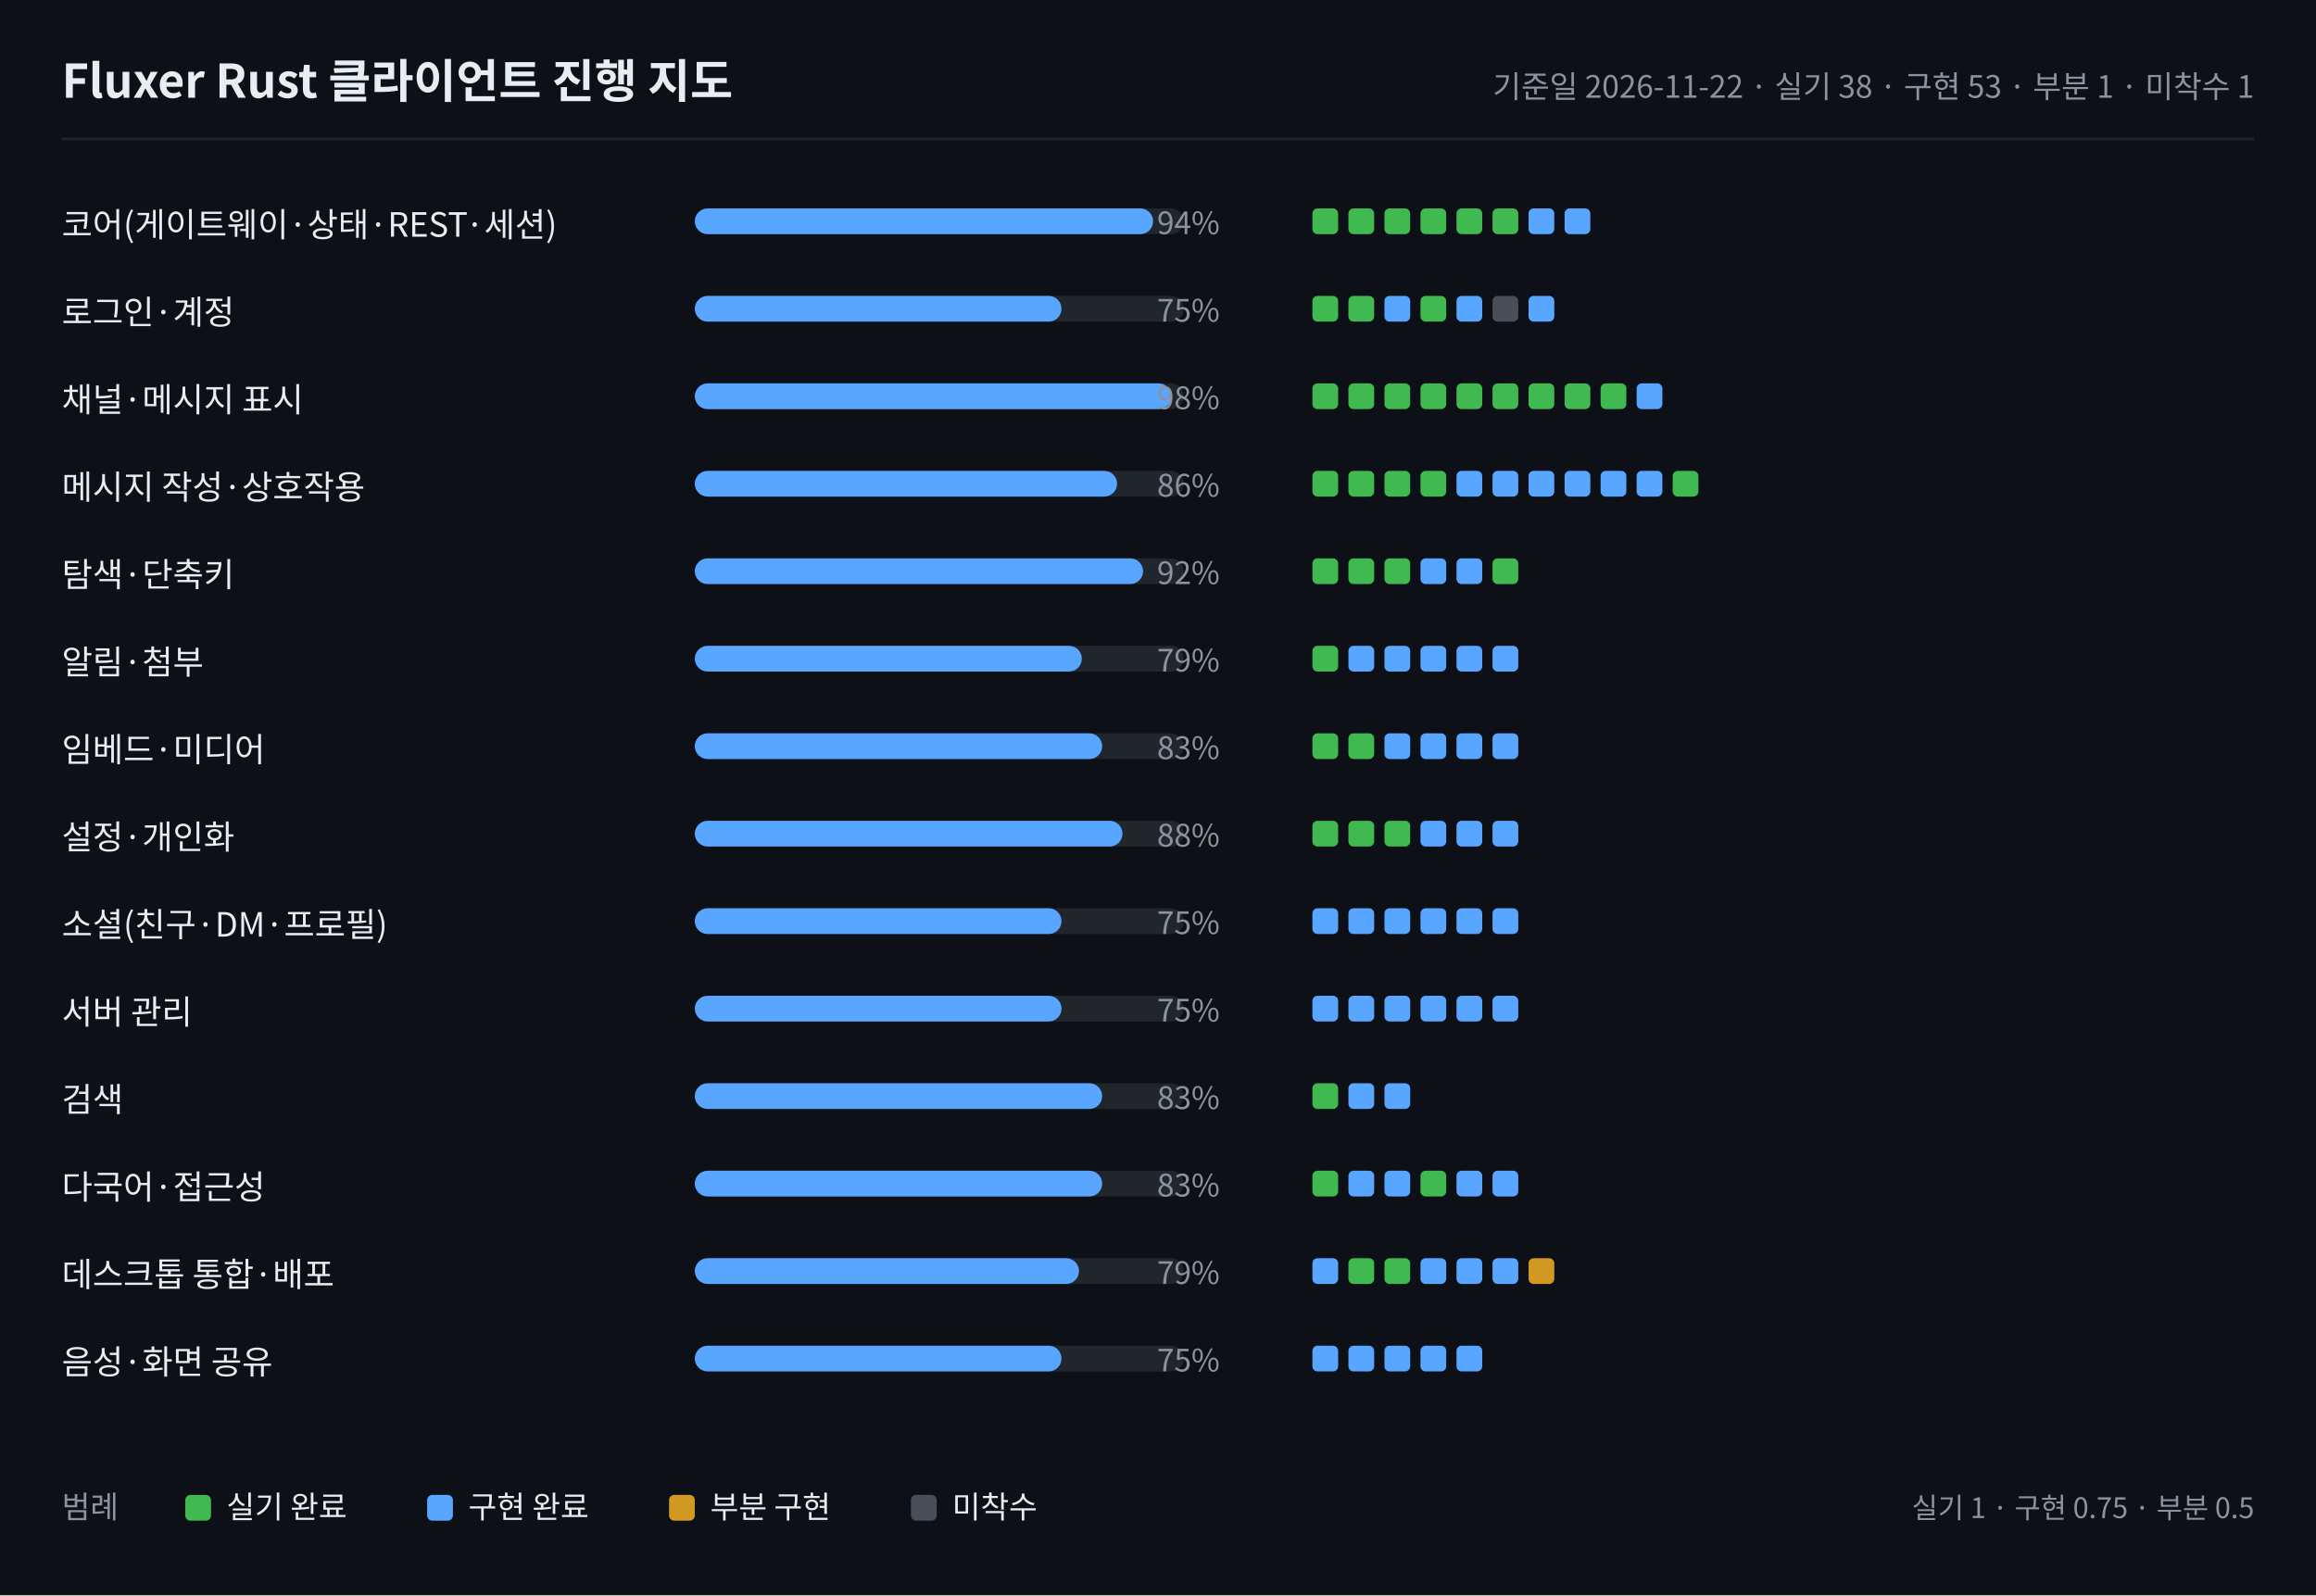
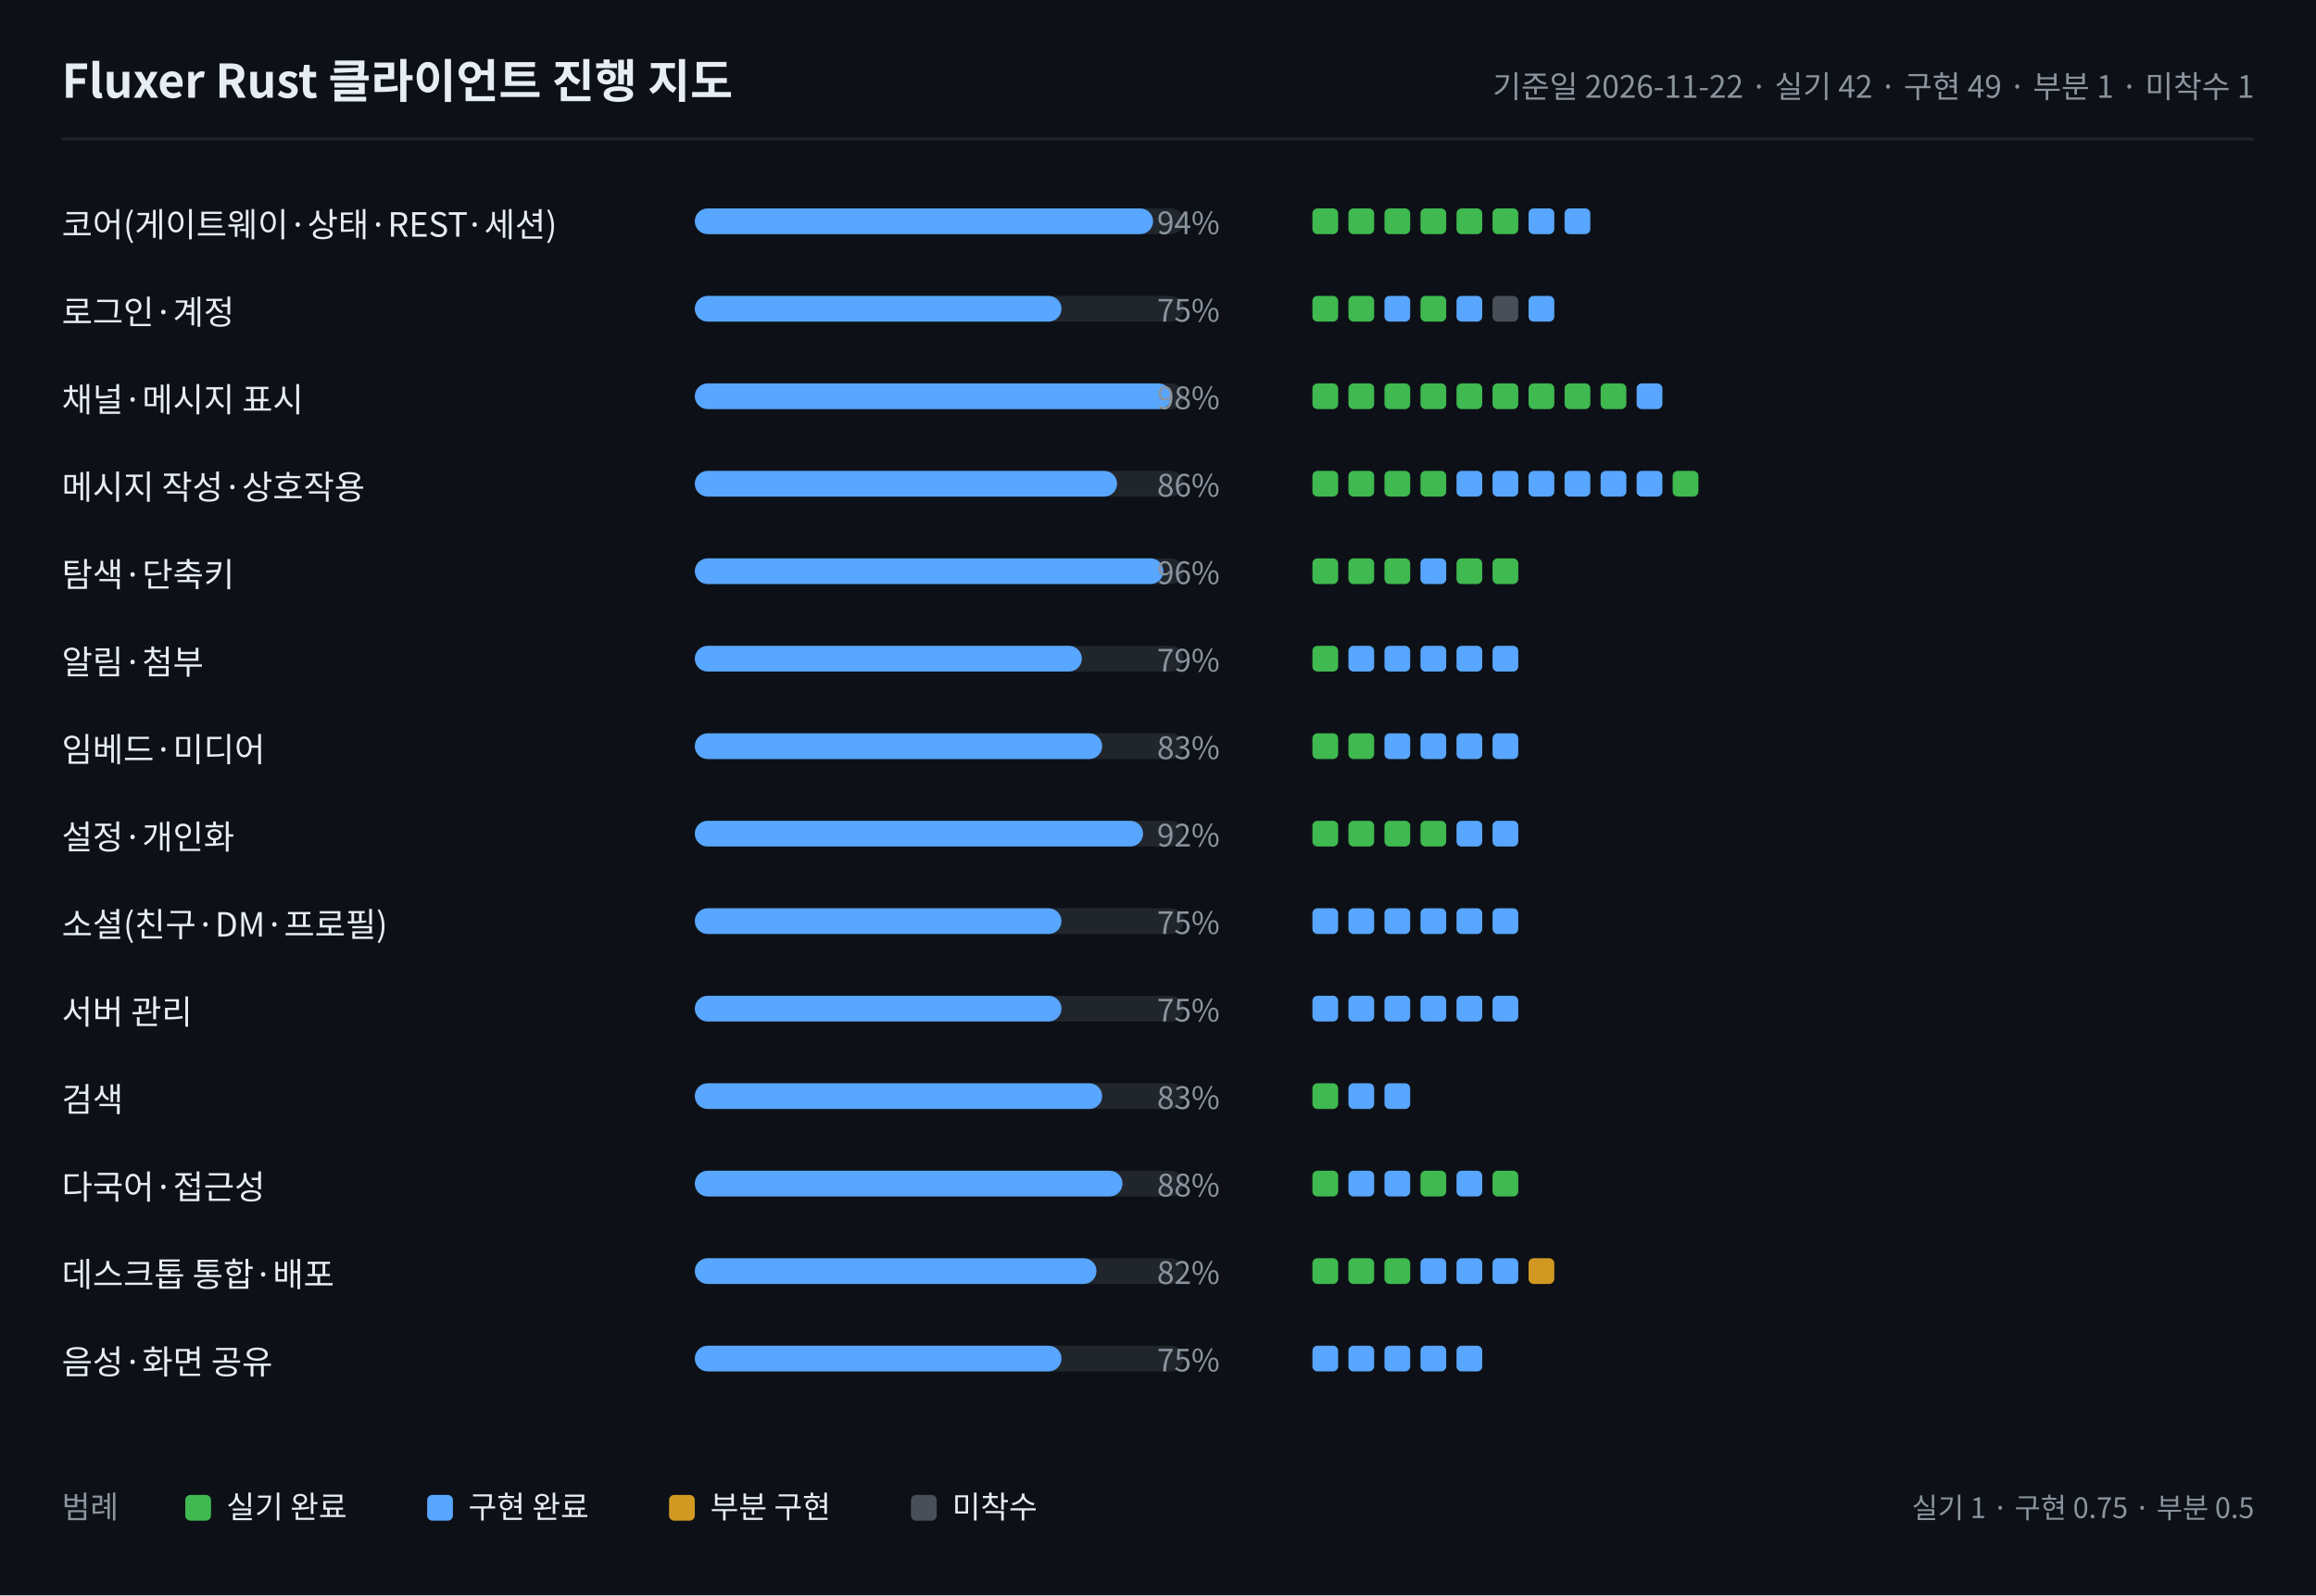
<svg xmlns="http://www.w3.org/2000/svg" width="900" height="620" viewBox="0 0 900 620" role="img" aria-label="Fluxer Rust 클라이언트 진행 지도">
  <rect width="900" height="620" fill="#0d1117" />
  <text x="24" y="38" fill="#e6edf3" font-family="Segoe UI, Malgun Gothic, Apple SD Gothic Neo, Noto Sans KR, Noto Sans CJK KR, sans-serif" font-size="18" font-weight="600">Fluxer Rust 클라이언트 진행 지도</text>
-   <text x="876" y="38" fill="#8b949e" font-family="Segoe UI, Malgun Gothic, Apple SD Gothic Neo, Noto Sans KR, Noto Sans CJK KR, sans-serif" font-size="12" text-anchor="end">기준일 2026-11-22 · 실기 38 · 구현 53 · 부분 1 · 미착수 1</text>
+   <text x="876" y="38" fill="#8b949e" font-family="Segoe UI, Malgun Gothic, Apple SD Gothic Neo, Noto Sans KR, Noto Sans CJK KR, sans-serif" font-size="12" text-anchor="end">기준일 2026-11-22 · 실기 42 · 구현 49 · 부분 1 · 미착수 1</text>
  <line x1="24" y1="54" x2="876" y2="54" stroke="#21262d" stroke-width="1" />
  <text x="24" y="92.0" fill="#e6edf3" font-family="Segoe UI, Malgun Gothic, Apple SD Gothic Neo, Noto Sans KR, Noto Sans CJK KR, sans-serif" font-size="13">코어(게이트웨이·상태·REST·세션)</text>
  <rect x="270" y="81.0" width="190" height="10" rx="5" fill="#21262d" />
  <rect x="270" y="81.0" width="178.1" height="10" rx="5" fill="#58a6ff" />
  <text x="474" y="91.0" fill="#8b949e" font-family="Segoe UI, Malgun Gothic, Apple SD Gothic Neo, Noto Sans KR, Noto Sans CJK KR, sans-serif" font-size="12" text-anchor="end">94%</text>
  <g>
    <rect x="510" y="81.0" width="10" height="10" rx="2" fill="#3fb950" />
  </g>
  <g>
    <rect x="524" y="81.0" width="10" height="10" rx="2" fill="#3fb950" />
  </g>
  <g>
    <rect x="538" y="81.0" width="10" height="10" rx="2" fill="#3fb950" />
  </g>
  <g>
    <rect x="552" y="81.0" width="10" height="10" rx="2" fill="#3fb950" />
  </g>
  <g>
    <rect x="566" y="81.0" width="10" height="10" rx="2" fill="#3fb950" />
  </g>
  <g>
    <rect x="580" y="81.0" width="10" height="10" rx="2" fill="#3fb950" />
  </g>
  <g>
    <rect x="594" y="81.0" width="10" height="10" rx="2" fill="#58a6ff" />
  </g>
  <g>
    <rect x="608" y="81.0" width="10" height="10" rx="2" fill="#58a6ff" />
  </g>
  <text x="24" y="126.0" fill="#e6edf3" font-family="Segoe UI, Malgun Gothic, Apple SD Gothic Neo, Noto Sans KR, Noto Sans CJK KR, sans-serif" font-size="13">로그인·계정</text>
  <rect x="270" y="115.0" width="190" height="10" rx="5" fill="#21262d" />
  <rect x="270" y="115.0" width="142.5" height="10" rx="5" fill="#58a6ff" />
  <text x="474" y="125.0" fill="#8b949e" font-family="Segoe UI, Malgun Gothic, Apple SD Gothic Neo, Noto Sans KR, Noto Sans CJK KR, sans-serif" font-size="12" text-anchor="end">75%</text>
  <g>
    <rect x="510" y="115.0" width="10" height="10" rx="2" fill="#3fb950" />
  </g>
  <g>
    <rect x="524" y="115.0" width="10" height="10" rx="2" fill="#3fb950" />
  </g>
  <g>
    <rect x="538" y="115.0" width="10" height="10" rx="2" fill="#58a6ff" />
  </g>
  <g>
    <rect x="552" y="115.0" width="10" height="10" rx="2" fill="#3fb950" />
  </g>
  <g>
    <rect x="566" y="115.0" width="10" height="10" rx="2" fill="#58a6ff" />
  </g>
  <g>
    <rect x="580" y="115.0" width="10" height="10" rx="2" fill="#484f58" />
  </g>
  <g>
    <rect x="594" y="115.0" width="10" height="10" rx="2" fill="#58a6ff" />
  </g>
  <text x="24" y="160.0" fill="#e6edf3" font-family="Segoe UI, Malgun Gothic, Apple SD Gothic Neo, Noto Sans KR, Noto Sans CJK KR, sans-serif" font-size="13">채널·메시지 표시</text>
  <rect x="270" y="149.0" width="190" height="10" rx="5" fill="#21262d" />
  <rect x="270" y="149.0" width="185.2" height="10" rx="5" fill="#58a6ff" />
  <text x="474" y="159.0" fill="#8b949e" font-family="Segoe UI, Malgun Gothic, Apple SD Gothic Neo, Noto Sans KR, Noto Sans CJK KR, sans-serif" font-size="12" text-anchor="end">98%</text>
  <g>
    <rect x="510" y="149.0" width="10" height="10" rx="2" fill="#3fb950" />
  </g>
  <g>
    <rect x="524" y="149.0" width="10" height="10" rx="2" fill="#3fb950" />
  </g>
  <g>
    <rect x="538" y="149.0" width="10" height="10" rx="2" fill="#3fb950" />
  </g>
  <g>
    <rect x="552" y="149.0" width="10" height="10" rx="2" fill="#3fb950" />
  </g>
  <g>
    <rect x="566" y="149.0" width="10" height="10" rx="2" fill="#3fb950" />
  </g>
  <g>
    <rect x="580" y="149.0" width="10" height="10" rx="2" fill="#3fb950" />
  </g>
  <g>
    <rect x="594" y="149.0" width="10" height="10" rx="2" fill="#3fb950" />
  </g>
  <g>
    <rect x="608" y="149.0" width="10" height="10" rx="2" fill="#3fb950" />
  </g>
  <g>
    <rect x="622" y="149.0" width="10" height="10" rx="2" fill="#3fb950" />
  </g>
  <g>
    <rect x="636" y="149.0" width="10" height="10" rx="2" fill="#58a6ff" />
  </g>
  <text x="24" y="194.0" fill="#e6edf3" font-family="Segoe UI, Malgun Gothic, Apple SD Gothic Neo, Noto Sans KR, Noto Sans CJK KR, sans-serif" font-size="13">메시지 작성·상호작용</text>
  <rect x="270" y="183.0" width="190" height="10" rx="5" fill="#21262d" />
  <rect x="270" y="183.0" width="164.1" height="10" rx="5" fill="#58a6ff" />
  <text x="474" y="193.0" fill="#8b949e" font-family="Segoe UI, Malgun Gothic, Apple SD Gothic Neo, Noto Sans KR, Noto Sans CJK KR, sans-serif" font-size="12" text-anchor="end">86%</text>
  <g>
    <rect x="510" y="183.0" width="10" height="10" rx="2" fill="#3fb950" />
  </g>
  <g>
    <rect x="524" y="183.0" width="10" height="10" rx="2" fill="#3fb950" />
  </g>
  <g>
    <rect x="538" y="183.0" width="10" height="10" rx="2" fill="#3fb950" />
  </g>
  <g>
    <rect x="552" y="183.0" width="10" height="10" rx="2" fill="#3fb950" />
  </g>
  <g>
    <rect x="566" y="183.0" width="10" height="10" rx="2" fill="#58a6ff" />
  </g>
  <g>
    <rect x="580" y="183.0" width="10" height="10" rx="2" fill="#58a6ff" />
  </g>
  <g>
    <rect x="594" y="183.0" width="10" height="10" rx="2" fill="#58a6ff" />
  </g>
  <g>
    <rect x="608" y="183.0" width="10" height="10" rx="2" fill="#58a6ff" />
  </g>
  <g>
    <rect x="622" y="183.0" width="10" height="10" rx="2" fill="#58a6ff" />
  </g>
  <g>
    <rect x="636" y="183.0" width="10" height="10" rx="2" fill="#58a6ff" />
  </g>
  <g>
    <rect x="650" y="183.0" width="10" height="10" rx="2" fill="#3fb950" />
  </g>
  <text x="24" y="228.0" fill="#e6edf3" font-family="Segoe UI, Malgun Gothic, Apple SD Gothic Neo, Noto Sans KR, Noto Sans CJK KR, sans-serif" font-size="13">탐색·단축키</text>
  <rect x="270" y="217.0" width="190" height="10" rx="5" fill="#21262d" />
-   <rect x="270" y="217.0" width="174.2" height="10" rx="5" fill="#58a6ff" />
-   <text x="474" y="227.0" fill="#8b949e" font-family="Segoe UI, Malgun Gothic, Apple SD Gothic Neo, Noto Sans KR, Noto Sans CJK KR, sans-serif" font-size="12" text-anchor="end">92%</text>
+   <rect x="270" y="217.0" width="182.1" height="10" rx="5" fill="#58a6ff" />
+   <text x="474" y="227.0" fill="#8b949e" font-family="Segoe UI, Malgun Gothic, Apple SD Gothic Neo, Noto Sans KR, Noto Sans CJK KR, sans-serif" font-size="12" text-anchor="end">96%</text>
  <g>
    <rect x="510" y="217.0" width="10" height="10" rx="2" fill="#3fb950" />
  </g>
  <g>
    <rect x="524" y="217.0" width="10" height="10" rx="2" fill="#3fb950" />
  </g>
  <g>
    <rect x="538" y="217.0" width="10" height="10" rx="2" fill="#3fb950" />
  </g>
  <g>
    <rect x="552" y="217.0" width="10" height="10" rx="2" fill="#58a6ff" />
  </g>
  <g>
-     <rect x="566" y="217.0" width="10" height="10" rx="2" fill="#58a6ff" />
+     <rect x="566" y="217.0" width="10" height="10" rx="2" fill="#3fb950" />
  </g>
  <g>
    <rect x="580" y="217.0" width="10" height="10" rx="2" fill="#3fb950" />
  </g>
  <text x="24" y="262.0" fill="#e6edf3" font-family="Segoe UI, Malgun Gothic, Apple SD Gothic Neo, Noto Sans KR, Noto Sans CJK KR, sans-serif" font-size="13">알림·첨부</text>
  <rect x="270" y="251.0" width="190" height="10" rx="5" fill="#21262d" />
  <rect x="270" y="251.0" width="150.4" height="10" rx="5" fill="#58a6ff" />
  <text x="474" y="261.0" fill="#8b949e" font-family="Segoe UI, Malgun Gothic, Apple SD Gothic Neo, Noto Sans KR, Noto Sans CJK KR, sans-serif" font-size="12" text-anchor="end">79%</text>
  <g>
    <rect x="510" y="251.0" width="10" height="10" rx="2" fill="#3fb950" />
  </g>
  <g>
    <rect x="524" y="251.0" width="10" height="10" rx="2" fill="#58a6ff" />
  </g>
  <g>
    <rect x="538" y="251.0" width="10" height="10" rx="2" fill="#58a6ff" />
  </g>
  <g>
    <rect x="552" y="251.0" width="10" height="10" rx="2" fill="#58a6ff" />
  </g>
  <g>
    <rect x="566" y="251.0" width="10" height="10" rx="2" fill="#58a6ff" />
  </g>
  <g>
    <rect x="580" y="251.0" width="10" height="10" rx="2" fill="#58a6ff" />
  </g>
  <text x="24" y="296.0" fill="#e6edf3" font-family="Segoe UI, Malgun Gothic, Apple SD Gothic Neo, Noto Sans KR, Noto Sans CJK KR, sans-serif" font-size="13">임베드·미디어</text>
  <rect x="270" y="285.0" width="190" height="10" rx="5" fill="#21262d" />
  <rect x="270" y="285.0" width="158.3" height="10" rx="5" fill="#58a6ff" />
  <text x="474" y="295.0" fill="#8b949e" font-family="Segoe UI, Malgun Gothic, Apple SD Gothic Neo, Noto Sans KR, Noto Sans CJK KR, sans-serif" font-size="12" text-anchor="end">83%</text>
  <g>
    <rect x="510" y="285.0" width="10" height="10" rx="2" fill="#3fb950" />
  </g>
  <g>
    <rect x="524" y="285.0" width="10" height="10" rx="2" fill="#3fb950" />
  </g>
  <g>
    <rect x="538" y="285.0" width="10" height="10" rx="2" fill="#58a6ff" />
  </g>
  <g>
    <rect x="552" y="285.0" width="10" height="10" rx="2" fill="#58a6ff" />
  </g>
  <g>
    <rect x="566" y="285.0" width="10" height="10" rx="2" fill="#58a6ff" />
  </g>
  <g>
    <rect x="580" y="285.0" width="10" height="10" rx="2" fill="#58a6ff" />
  </g>
  <text x="24" y="330.0" fill="#e6edf3" font-family="Segoe UI, Malgun Gothic, Apple SD Gothic Neo, Noto Sans KR, Noto Sans CJK KR, sans-serif" font-size="13">설정·개인화</text>
  <rect x="270" y="319.0" width="190" height="10" rx="5" fill="#21262d" />
-   <rect x="270" y="319.0" width="166.2" height="10" rx="5" fill="#58a6ff" />
-   <text x="474" y="329.0" fill="#8b949e" font-family="Segoe UI, Malgun Gothic, Apple SD Gothic Neo, Noto Sans KR, Noto Sans CJK KR, sans-serif" font-size="12" text-anchor="end">88%</text>
+   <rect x="270" y="319.0" width="174.2" height="10" rx="5" fill="#58a6ff" />
+   <text x="474" y="329.0" fill="#8b949e" font-family="Segoe UI, Malgun Gothic, Apple SD Gothic Neo, Noto Sans KR, Noto Sans CJK KR, sans-serif" font-size="12" text-anchor="end">92%</text>
  <g>
    <rect x="510" y="319.0" width="10" height="10" rx="2" fill="#3fb950" />
  </g>
  <g>
    <rect x="524" y="319.0" width="10" height="10" rx="2" fill="#3fb950" />
  </g>
  <g>
    <rect x="538" y="319.0" width="10" height="10" rx="2" fill="#3fb950" />
  </g>
  <g>
-     <rect x="552" y="319.0" width="10" height="10" rx="2" fill="#58a6ff" />
+     <rect x="552" y="319.0" width="10" height="10" rx="2" fill="#3fb950" />
  </g>
  <g>
    <rect x="566" y="319.0" width="10" height="10" rx="2" fill="#58a6ff" />
  </g>
  <g>
    <rect x="580" y="319.0" width="10" height="10" rx="2" fill="#58a6ff" />
  </g>
  <text x="24" y="364.0" fill="#e6edf3" font-family="Segoe UI, Malgun Gothic, Apple SD Gothic Neo, Noto Sans KR, Noto Sans CJK KR, sans-serif" font-size="13">소셜(친구·DM·프로필)</text>
  <rect x="270" y="353.0" width="190" height="10" rx="5" fill="#21262d" />
  <rect x="270" y="353.0" width="142.5" height="10" rx="5" fill="#58a6ff" />
  <text x="474" y="363.0" fill="#8b949e" font-family="Segoe UI, Malgun Gothic, Apple SD Gothic Neo, Noto Sans KR, Noto Sans CJK KR, sans-serif" font-size="12" text-anchor="end">75%</text>
  <g>
    <rect x="510" y="353.0" width="10" height="10" rx="2" fill="#58a6ff" />
  </g>
  <g>
    <rect x="524" y="353.0" width="10" height="10" rx="2" fill="#58a6ff" />
  </g>
  <g>
    <rect x="538" y="353.0" width="10" height="10" rx="2" fill="#58a6ff" />
  </g>
  <g>
    <rect x="552" y="353.0" width="10" height="10" rx="2" fill="#58a6ff" />
  </g>
  <g>
    <rect x="566" y="353.0" width="10" height="10" rx="2" fill="#58a6ff" />
  </g>
  <g>
    <rect x="580" y="353.0" width="10" height="10" rx="2" fill="#58a6ff" />
  </g>
  <text x="24" y="398.0" fill="#e6edf3" font-family="Segoe UI, Malgun Gothic, Apple SD Gothic Neo, Noto Sans KR, Noto Sans CJK KR, sans-serif" font-size="13">서버 관리</text>
  <rect x="270" y="387.0" width="190" height="10" rx="5" fill="#21262d" />
  <rect x="270" y="387.0" width="142.5" height="10" rx="5" fill="#58a6ff" />
  <text x="474" y="397.0" fill="#8b949e" font-family="Segoe UI, Malgun Gothic, Apple SD Gothic Neo, Noto Sans KR, Noto Sans CJK KR, sans-serif" font-size="12" text-anchor="end">75%</text>
  <g>
    <rect x="510" y="387.0" width="10" height="10" rx="2" fill="#58a6ff" />
  </g>
  <g>
    <rect x="524" y="387.0" width="10" height="10" rx="2" fill="#58a6ff" />
  </g>
  <g>
    <rect x="538" y="387.0" width="10" height="10" rx="2" fill="#58a6ff" />
  </g>
  <g>
    <rect x="552" y="387.0" width="10" height="10" rx="2" fill="#58a6ff" />
  </g>
  <g>
    <rect x="566" y="387.0" width="10" height="10" rx="2" fill="#58a6ff" />
  </g>
  <g>
    <rect x="580" y="387.0" width="10" height="10" rx="2" fill="#58a6ff" />
  </g>
  <text x="24" y="432.0" fill="#e6edf3" font-family="Segoe UI, Malgun Gothic, Apple SD Gothic Neo, Noto Sans KR, Noto Sans CJK KR, sans-serif" font-size="13">검색</text>
  <rect x="270" y="421.0" width="190" height="10" rx="5" fill="#21262d" />
  <rect x="270" y="421.0" width="158.3" height="10" rx="5" fill="#58a6ff" />
  <text x="474" y="431.0" fill="#8b949e" font-family="Segoe UI, Malgun Gothic, Apple SD Gothic Neo, Noto Sans KR, Noto Sans CJK KR, sans-serif" font-size="12" text-anchor="end">83%</text>
  <g>
    <rect x="510" y="421.0" width="10" height="10" rx="2" fill="#3fb950" />
  </g>
  <g>
    <rect x="524" y="421.0" width="10" height="10" rx="2" fill="#58a6ff" />
  </g>
  <g>
    <rect x="538" y="421.0" width="10" height="10" rx="2" fill="#58a6ff" />
  </g>
  <text x="24" y="466.0" fill="#e6edf3" font-family="Segoe UI, Malgun Gothic, Apple SD Gothic Neo, Noto Sans KR, Noto Sans CJK KR, sans-serif" font-size="13">다국어·접근성</text>
  <rect x="270" y="455.0" width="190" height="10" rx="5" fill="#21262d" />
-   <rect x="270" y="455.0" width="158.3" height="10" rx="5" fill="#58a6ff" />
-   <text x="474" y="465.0" fill="#8b949e" font-family="Segoe UI, Malgun Gothic, Apple SD Gothic Neo, Noto Sans KR, Noto Sans CJK KR, sans-serif" font-size="12" text-anchor="end">83%</text>
+   <rect x="270" y="455.0" width="166.2" height="10" rx="5" fill="#58a6ff" />
+   <text x="474" y="465.0" fill="#8b949e" font-family="Segoe UI, Malgun Gothic, Apple SD Gothic Neo, Noto Sans KR, Noto Sans CJK KR, sans-serif" font-size="12" text-anchor="end">88%</text>
  <g>
    <rect x="510" y="455.0" width="10" height="10" rx="2" fill="#3fb950" />
  </g>
  <g>
    <rect x="524" y="455.0" width="10" height="10" rx="2" fill="#58a6ff" />
  </g>
  <g>
    <rect x="538" y="455.0" width="10" height="10" rx="2" fill="#58a6ff" />
  </g>
  <g>
    <rect x="552" y="455.0" width="10" height="10" rx="2" fill="#3fb950" />
  </g>
  <g>
    <rect x="566" y="455.0" width="10" height="10" rx="2" fill="#58a6ff" />
  </g>
  <g>
-     <rect x="580" y="455.0" width="10" height="10" rx="2" fill="#58a6ff" />
+     <rect x="580" y="455.0" width="10" height="10" rx="2" fill="#3fb950" />
  </g>
  <text x="24" y="500.0" fill="#e6edf3" font-family="Segoe UI, Malgun Gothic, Apple SD Gothic Neo, Noto Sans KR, Noto Sans CJK KR, sans-serif" font-size="13">데스크톱 통합·배포</text>
  <rect x="270" y="489.0" width="190" height="10" rx="5" fill="#21262d" />
-   <rect x="270" y="489.0" width="149.3" height="10" rx="5" fill="#58a6ff" />
-   <text x="474" y="499.0" fill="#8b949e" font-family="Segoe UI, Malgun Gothic, Apple SD Gothic Neo, Noto Sans KR, Noto Sans CJK KR, sans-serif" font-size="12" text-anchor="end">79%</text>
-   <g>
-     <rect x="510" y="489.0" width="10" height="10" rx="2" fill="#58a6ff" />
+   <rect x="270" y="489.0" width="156.1" height="10" rx="5" fill="#58a6ff" />
+   <text x="474" y="499.0" fill="#8b949e" font-family="Segoe UI, Malgun Gothic, Apple SD Gothic Neo, Noto Sans KR, Noto Sans CJK KR, sans-serif" font-size="12" text-anchor="end">82%</text>
+   <g>
+     <rect x="510" y="489.0" width="10" height="10" rx="2" fill="#3fb950" />
  </g>
  <g>
    <rect x="524" y="489.0" width="10" height="10" rx="2" fill="#3fb950" />
  </g>
  <g>
    <rect x="538" y="489.0" width="10" height="10" rx="2" fill="#3fb950" />
  </g>
  <g>
    <rect x="552" y="489.0" width="10" height="10" rx="2" fill="#58a6ff" />
  </g>
  <g>
    <rect x="566" y="489.0" width="10" height="10" rx="2" fill="#58a6ff" />
  </g>
  <g>
    <rect x="580" y="489.0" width="10" height="10" rx="2" fill="#58a6ff" />
  </g>
  <g>
    <rect x="594" y="489.0" width="10" height="10" rx="2" fill="#d29922" />
  </g>
  <text x="24" y="534.0" fill="#e6edf3" font-family="Segoe UI, Malgun Gothic, Apple SD Gothic Neo, Noto Sans KR, Noto Sans CJK KR, sans-serif" font-size="13">음성·화면 공유</text>
  <rect x="270" y="523.0" width="190" height="10" rx="5" fill="#21262d" />
  <rect x="270" y="523.0" width="142.5" height="10" rx="5" fill="#58a6ff" />
  <text x="474" y="533.0" fill="#8b949e" font-family="Segoe UI, Malgun Gothic, Apple SD Gothic Neo, Noto Sans KR, Noto Sans CJK KR, sans-serif" font-size="12" text-anchor="end">75%</text>
  <g>
    <rect x="510" y="523.0" width="10" height="10" rx="2" fill="#58a6ff" />
  </g>
  <g>
    <rect x="524" y="523.0" width="10" height="10" rx="2" fill="#58a6ff" />
  </g>
  <g>
    <rect x="538" y="523.0" width="10" height="10" rx="2" fill="#58a6ff" />
  </g>
  <g>
    <rect x="552" y="523.0" width="10" height="10" rx="2" fill="#58a6ff" />
  </g>
  <g>
    <rect x="566" y="523.0" width="10" height="10" rx="2" fill="#58a6ff" />
  </g>
  <text x="24" y="590.0" fill="#8b949e" font-family="Segoe UI, Malgun Gothic, Apple SD Gothic Neo, Noto Sans KR, Noto Sans CJK KR, sans-serif" font-size="12">범례</text>
  <rect x="72" y="581.0" width="10" height="10" rx="2" fill="#3fb950" />
  <text x="88" y="590.0" fill="#e6edf3" font-family="Segoe UI, Malgun Gothic, Apple SD Gothic Neo, Noto Sans KR, Noto Sans CJK KR, sans-serif" font-size="12">실기 완료</text>
  <rect x="166" y="581.0" width="10" height="10" rx="2" fill="#58a6ff" />
  <text x="182" y="590.0" fill="#e6edf3" font-family="Segoe UI, Malgun Gothic, Apple SD Gothic Neo, Noto Sans KR, Noto Sans CJK KR, sans-serif" font-size="12">구현 완료</text>
  <rect x="260" y="581.0" width="10" height="10" rx="2" fill="#d29922" />
  <text x="276" y="590.0" fill="#e6edf3" font-family="Segoe UI, Malgun Gothic, Apple SD Gothic Neo, Noto Sans KR, Noto Sans CJK KR, sans-serif" font-size="12">부분 구현</text>
  <rect x="354" y="581.0" width="10" height="10" rx="2" fill="#484f58" />
  <text x="370" y="590.0" fill="#e6edf3" font-family="Segoe UI, Malgun Gothic, Apple SD Gothic Neo, Noto Sans KR, Noto Sans CJK KR, sans-serif" font-size="12">미착수</text>
  <text x="876" y="590.0" fill="#8b949e" font-family="Segoe UI, Malgun Gothic, Apple SD Gothic Neo, Noto Sans KR, Noto Sans CJK KR, sans-serif" font-size="11" text-anchor="end">실기 1 · 구현 0.75 · 부분 0.5</text>
</svg>
